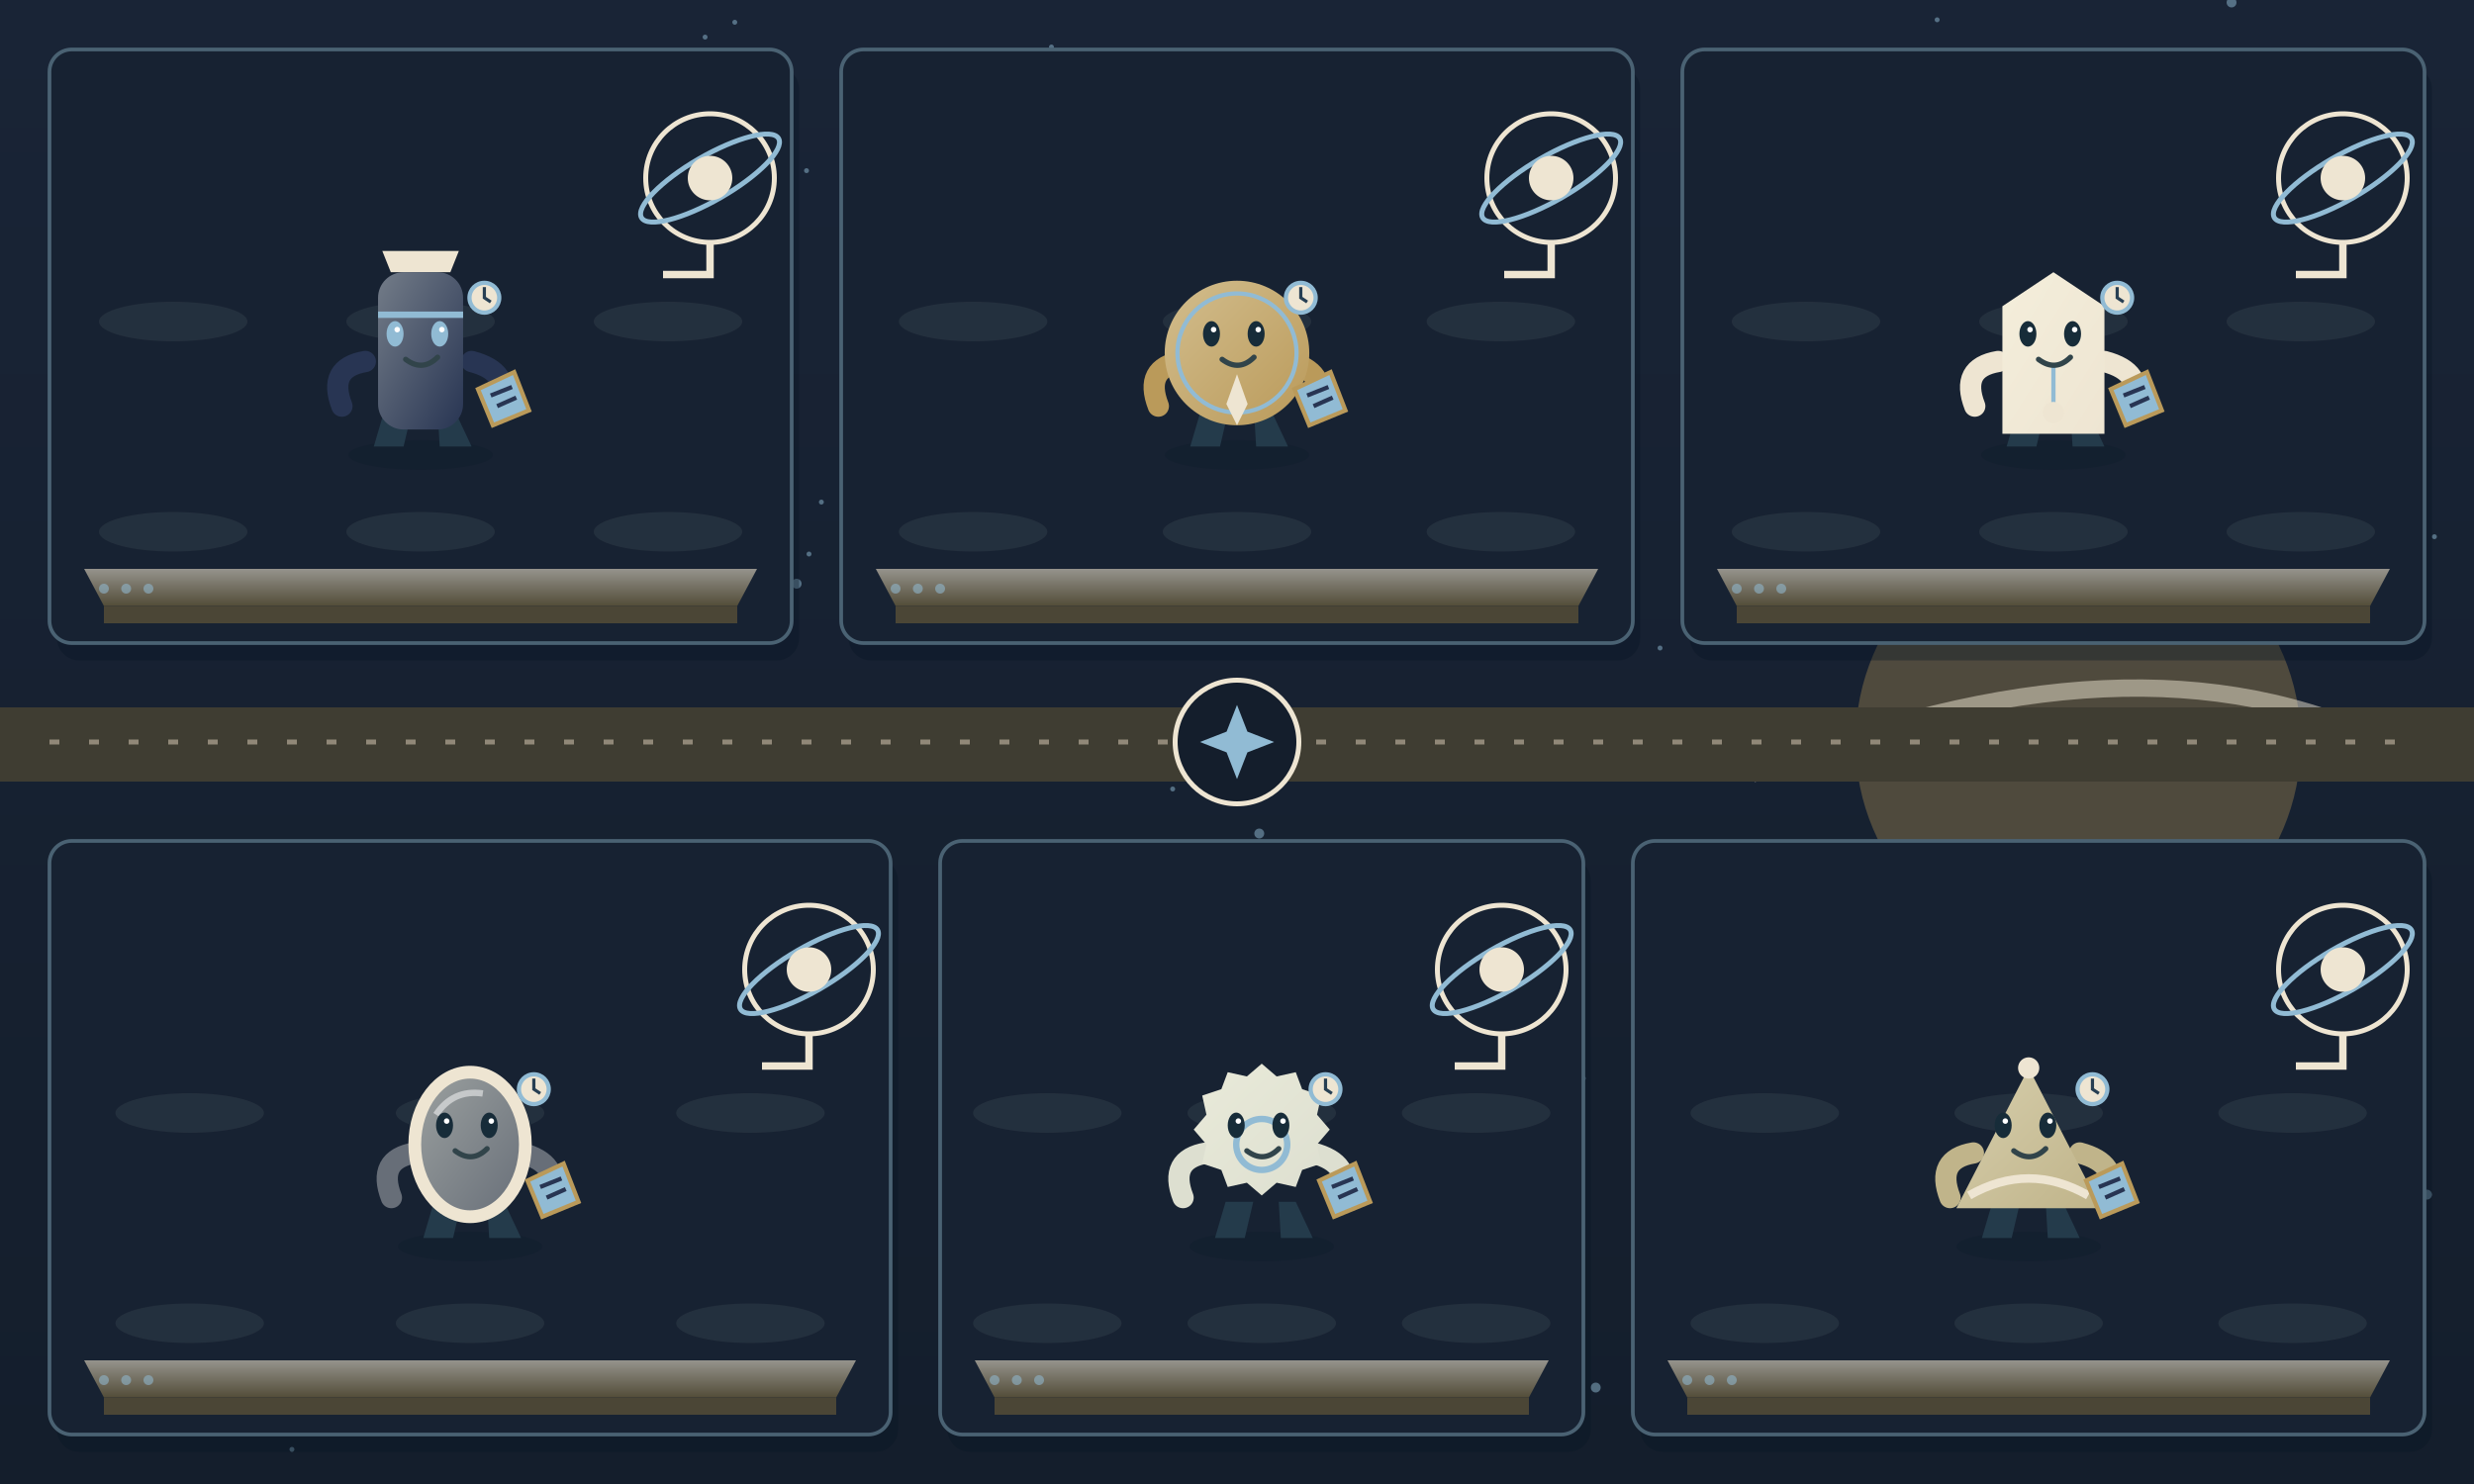
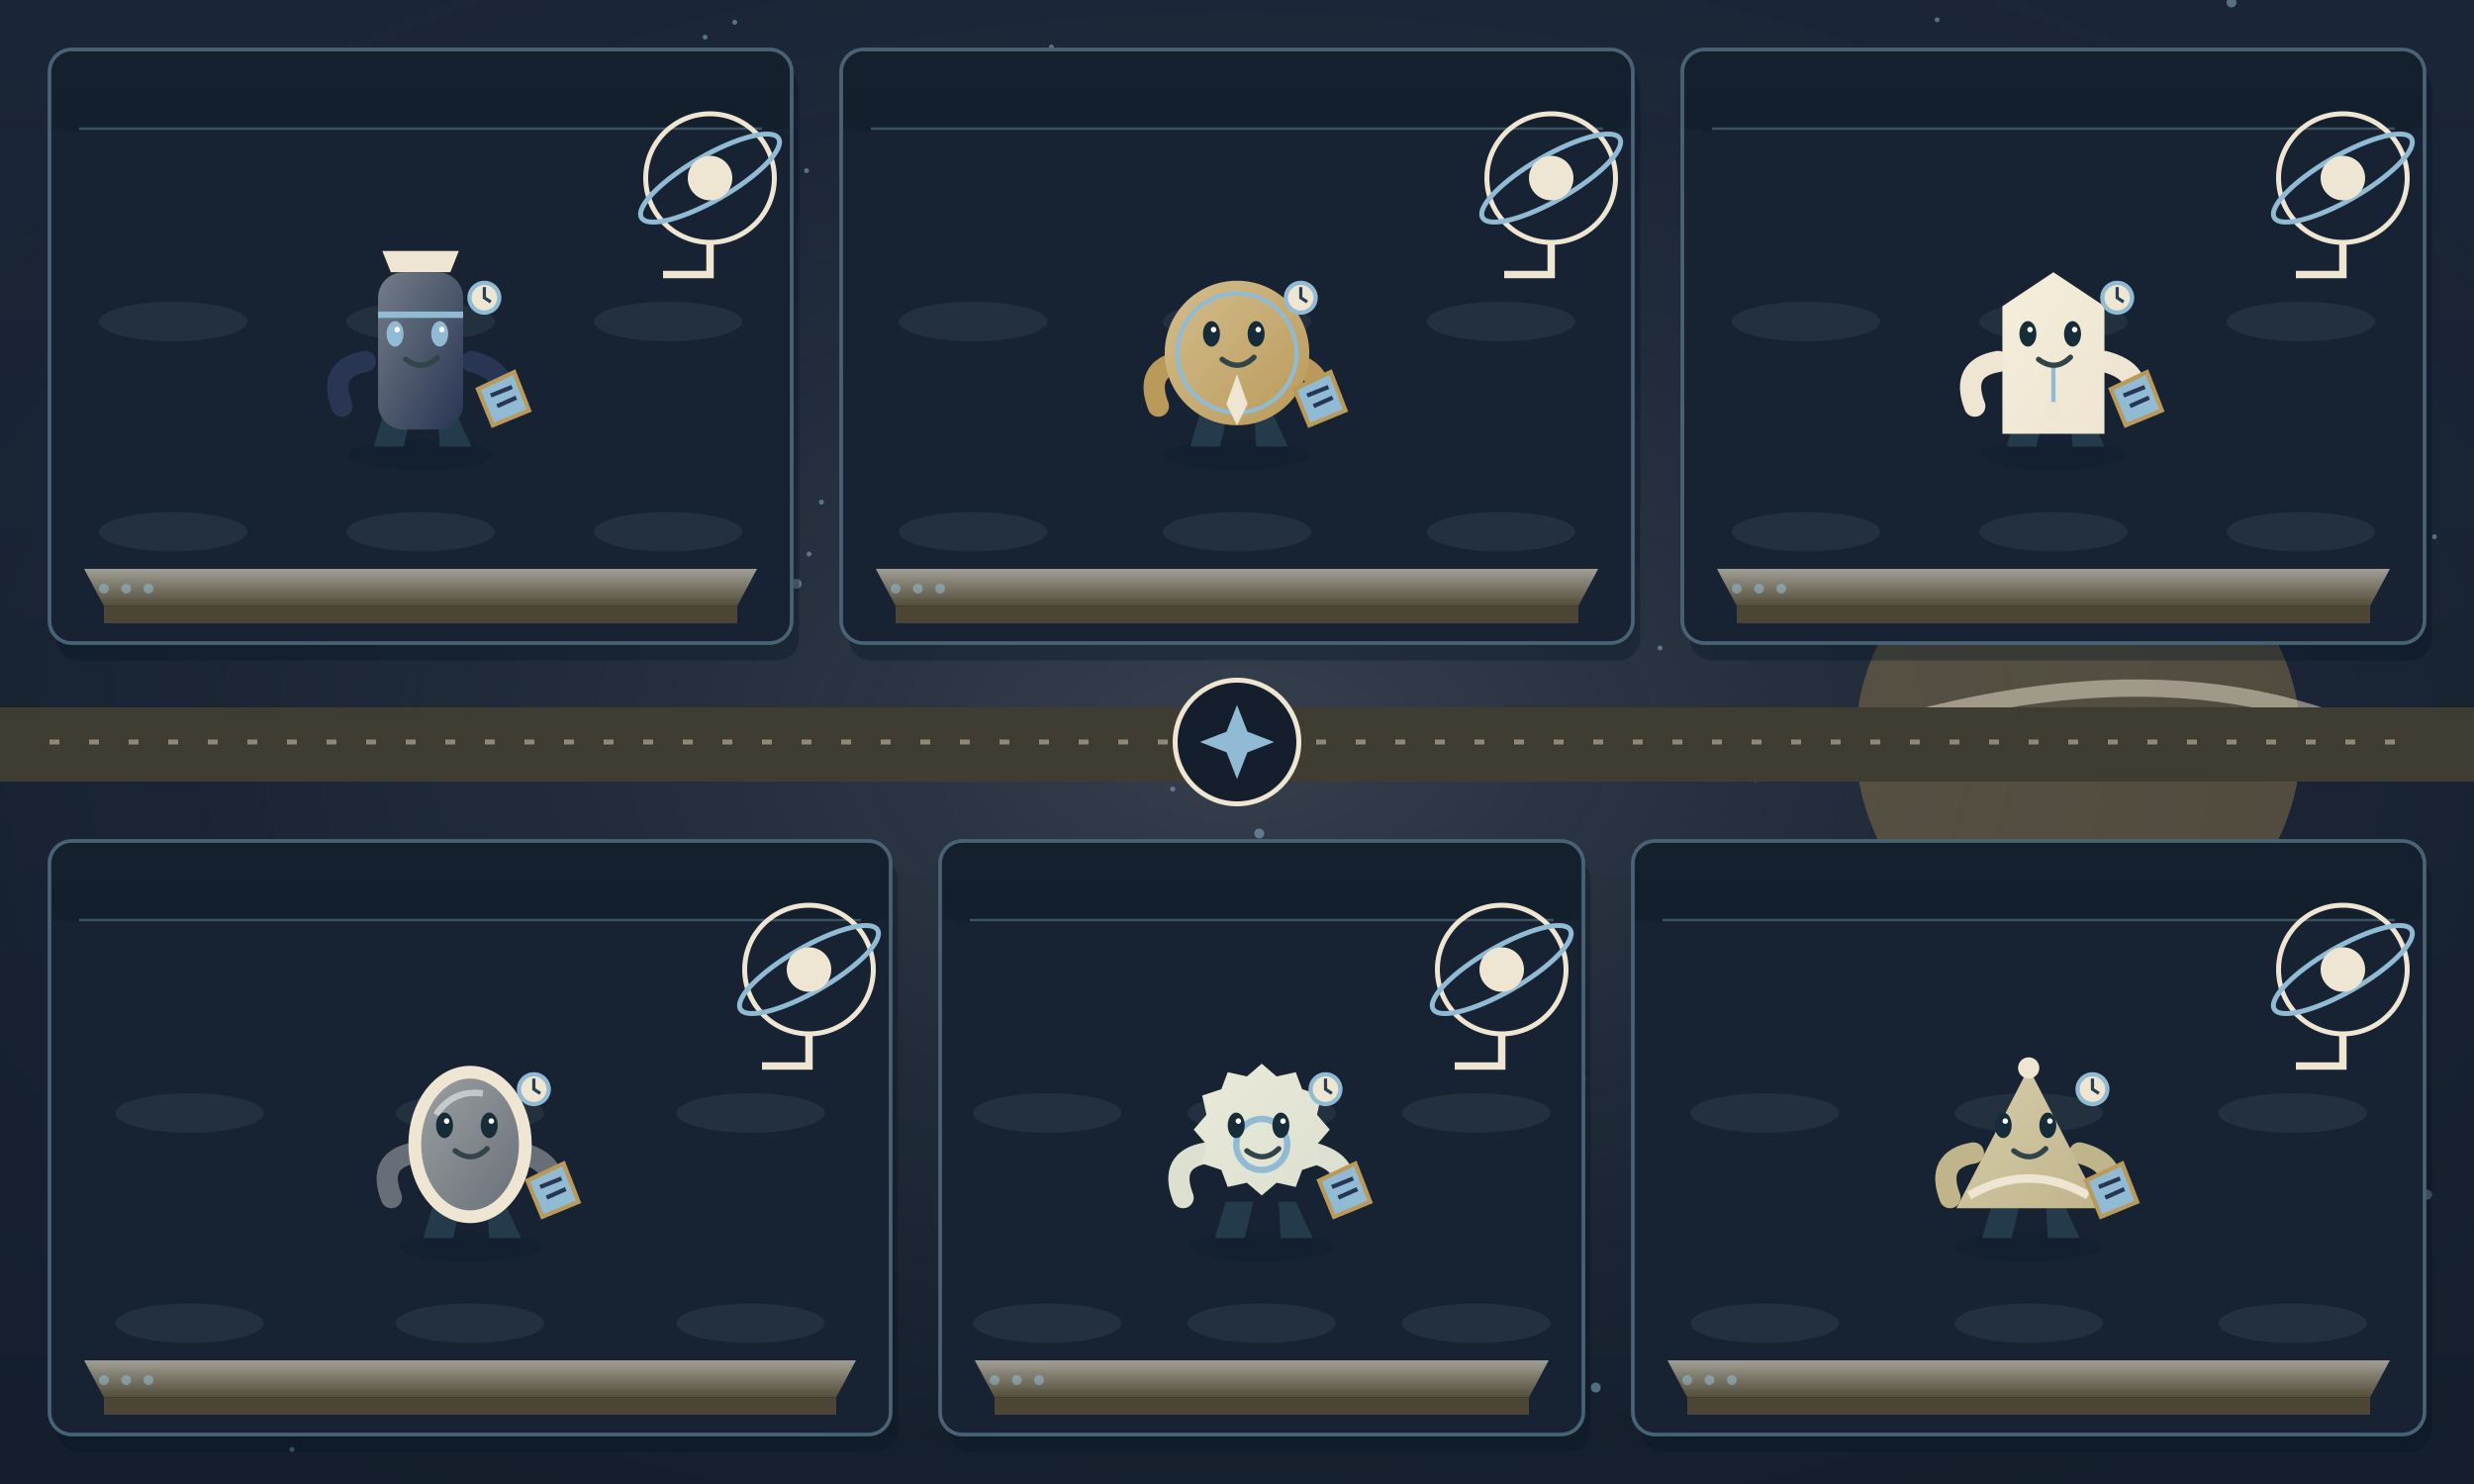
<svg xmlns="http://www.w3.org/2000/svg" width="800" height="480" viewBox="0 0 1000 600">
  <defs>
    <linearGradient id="sky" x1="0" y1="0" x2="0" y2="1">
-       <stop offset="0" stop-color="#192436" />
+       <stop offset="0" stop-color="#1a2537" />
      <stop offset="1" stop-color="#141e2c" />
    </linearGradient>
    <linearGradient id="desk" x1="0" y1="0" x2="0" y2="1">
-       <stop offset="0" stop-color="#95938c" />
+       <stop offset="0" stop-color="#a09e95" />
      <stop offset="1" stop-color="#534d39" />
    </linearGradient>
+     <radialGradient id="ambient" cx="50%" cy="50%" r="65%">
+       <stop offset="0" stop-color="#fbf8f4" stop-opacity=".14" />
+       <stop offset="100%" stop-color="#141e2c" stop-opacity="0" />
+     </radialGradient>
  </defs>
  <rect width="1000" height="600" fill="url(#sky)" />
+   <rect width="1000" height="600" fill="url(#ambient)" />
  <circle cx="561" cy="77" r="1" fill="#91BBD4" opacity=".5" />
  <circle cx="612" cy="295" r="1" fill="#91BBD4" opacity=".5" />
  <circle cx="522" cy="352" r="1" fill="#91BBD4" opacity=".5" />
  <circle cx="425" cy="19" r="1" fill="#91BBD4" opacity=".5" />
  <circle cx="106" cy="455" r="2" fill="#91BBD4" opacity=".5" />
  <circle cx="230" cy="357" r="1" fill="#91BBD4" opacity=".5" />
  <circle cx="509" cy="337" r="2" fill="#91BBD4" opacity=".5" />
  <circle cx="555" cy="429" r="2" fill="#91BBD4" opacity=".5" />
  <circle cx="204" cy="457" r="1" fill="#91BBD4" opacity=".5" />
  <circle cx="224" cy="444" r="1" fill="#91BBD4" opacity=".5" />
  <circle cx="690" cy="576" r="2" fill="#91BBD4" opacity=".5" />
  <circle cx="201" cy="556" r="2" fill="#91BBD4" opacity=".5" />
  <circle cx="432" cy="305" r="1" fill="#91BBD4" opacity=".5" />
  <circle cx="524" cy="225" r="1" fill="#91BBD4" opacity=".5" />
  <circle cx="981" cy="483" r="2" fill="#91BBD4" opacity=".5" />
  <circle cx="147" cy="314" r="1" fill="#91BBD4" opacity=".5" />
  <circle cx="601" cy="482" r="1" fill="#91BBD4" opacity=".5" />
  <circle cx="840" cy="101" r="2" fill="#91BBD4" opacity=".5" />
  <circle cx="960" cy="376" r="1" fill="#91BBD4" opacity=".5" />
  <circle cx="270" cy="153" r="2" fill="#91BBD4" opacity=".5" />
  <circle cx="348" cy="70" r="2" fill="#91BBD4" opacity=".5" />
  <circle cx="407" cy="167" r="1" fill="#91BBD4" opacity=".5" />
  <circle cx="640" cy="436" r="1" fill="#91BBD4" opacity=".5" />
  <circle cx="288" cy="159" r="1" fill="#91BBD4" opacity=".5" />
  <circle cx="763" cy="210" r="2" fill="#91BBD4" opacity=".5" />
  <circle cx="285" cy="15" r="1" fill="#91BBD4" opacity=".5" />
  <circle cx="408" cy="424" r="2" fill="#91BBD4" opacity=".5" />
  <circle cx="139" cy="446" r="1" fill="#91BBD4" opacity=".5" />
  <circle cx="297" cy="9" r="1" fill="#91BBD4" opacity=".5" />
  <circle cx="741" cy="40" r="2" fill="#91BBD4" opacity=".5" />
  <circle cx="315" cy="123" r="1" fill="#91BBD4" opacity=".5" />
  <circle cx="963" cy="530" r="1" fill="#91BBD4" opacity=".5" />
  <circle cx="971" cy="39" r="2" fill="#91BBD4" opacity=".5" />
  <circle cx="783" cy="8" r="1" fill="#91BBD4" opacity=".5" />
  <circle cx="178" cy="459" r="1" fill="#91BBD4" opacity=".5" />
  <circle cx="236" cy="67" r="1" fill="#91BBD4" opacity=".5" />
  <circle cx="748" cy="197" r="1" fill="#91BBD4" opacity=".5" />
  <circle cx="511" cy="22" r="1" fill="#91BBD4" opacity=".5" />
  <circle cx="199" cy="115" r="2" fill="#91BBD4" opacity=".5" />
  <circle cx="169" cy="34" r="2" fill="#91BBD4" opacity=".5" />
  <circle cx="802" cy="387" r="1" fill="#91BBD4" opacity=".5" />
  <circle cx="206" cy="208" r="2" fill="#91BBD4" opacity=".5" />
  <circle cx="889" cy="545" r="1" fill="#91BBD4" opacity=".5" />
  <circle cx="965" cy="341" r="1" fill="#91BBD4" opacity=".5" />
  <circle cx="902" cy="1" r="2" fill="#91BBD4" opacity=".5" />
  <circle cx="118" cy="586" r="1" fill="#91BBD4" opacity=".5" />
  <circle cx="322" cy="236" r="2" fill="#91BBD4" opacity=".5" />
  <circle cx="424" cy="56" r="1" fill="#91BBD4" opacity=".5" />
  <circle cx="421" cy="301" r="2" fill="#91BBD4" opacity=".5" />
  <circle cx="907" cy="167" r="1" fill="#91BBD4" opacity=".5" />
  <circle cx="417" cy="118" r="1" fill="#91BBD4" opacity=".5" />
  <circle cx="53" cy="387" r="1" fill="#91BBD4" opacity=".5" />
  <circle cx="511" cy="27" r="2" fill="#91BBD4" opacity=".5" />
  <circle cx="332" cy="398" r="1" fill="#91BBD4" opacity=".5" />
  <circle cx="154" cy="174" r="1" fill="#91BBD4" opacity=".5" />
  <circle cx="635" cy="482" r="1" fill="#91BBD4" opacity=".5" />
  <circle cx="661" cy="525" r="1" fill="#91BBD4" opacity=".5" />
  <circle cx="332" cy="203" r="1" fill="#91BBD4" opacity=".5" />
  <circle cx="932" cy="45" r="1" fill="#91BBD4" opacity=".5" />
  <circle cx="849" cy="227" r="2" fill="#91BBD4" opacity=".5" />
  <circle cx="239" cy="456" r="1" fill="#91BBD4" opacity=".5" />
  <circle cx="889" cy="524" r="2" fill="#91BBD4" opacity=".5" />
  <circle cx="347" cy="171" r="1" fill="#91BBD4" opacity=".5" />
  <circle cx="32" cy="466" r="1" fill="#91BBD4" opacity=".5" />
  <circle cx="645" cy="561" r="2" fill="#91BBD4" opacity=".5" />
  <circle cx="474" cy="319" r="1" fill="#91BBD4" opacity=".5" />
  <circle cx="108" cy="309" r="1" fill="#91BBD4" opacity=".5" />
  <circle cx="327" cy="224" r="1" fill="#91BBD4" opacity=".5" />
  <circle cx="195" cy="168" r="2" fill="#91BBD4" opacity=".5" />
  <circle cx="206" cy="109" r="1" fill="#91BBD4" opacity=".5" />
  <circle cx="325" cy="369" r="1" fill="#91BBD4" opacity=".5" />
  <circle cx="153" cy="378" r="1" fill="#91BBD4" opacity=".5" />
  <circle cx="837" cy="234" r="1" fill="#91BBD4" opacity=".5" />
  <circle cx="225" cy="256" r="1" fill="#91BBD4" opacity=".5" />
  <circle cx="554" cy="344" r="1" fill="#91BBD4" opacity=".5" />
  <circle cx="401" cy="472" r="1" fill="#91BBD4" opacity=".5" />
  <circle cx="214" cy="116" r="2" fill="#91BBD4" opacity=".5" />
  <circle cx="166" cy="576" r="1" fill="#91BBD4" opacity=".5" />
  <circle cx="671" cy="262" r="1" fill="#91BBD4" opacity=".5" />
  <circle cx="828" cy="105" r="1" fill="#91BBD4" opacity=".5" />
  <circle cx="209" cy="131" r="1" fill="#91BBD4" opacity=".5" />
  <circle cx="281" cy="375" r="2" fill="#91BBD4" opacity=".5" />
  <circle cx="326" cy="69" r="1" fill="#91BBD4" opacity=".5" />
  <circle cx="648" cy="108" r="2" fill="#91BBD4" opacity=".5" />
  <circle cx="830" cy="346" r="2" fill="#91BBD4" opacity=".5" />
  <circle cx="760" cy="431" r="1" fill="#91BBD4" opacity=".5" />
  <circle cx="126" cy="375" r="1" fill="#91BBD4" opacity=".5" />
  <circle cx="925" cy="126" r="2" fill="#91BBD4" opacity=".5" />
  <circle cx="713" cy="550" r="1" fill="#91BBD4" opacity=".5" />
  <circle cx="135" cy="540" r="2" fill="#91BBD4" opacity=".5" />
  <circle cx="179" cy="521" r="1" fill="#91BBD4" opacity=".5" />
  <circle cx="452" cy="239" r="1" fill="#91BBD4" opacity=".5" />
  <circle cx="984" cy="217" r="1" fill="#91BBD4" opacity=".5" />
  <circle cx="722" cy="214" r="1" fill="#91BBD4" opacity=".5" />
  <circle cx="410" cy="455" r="1" fill="#91BBD4" opacity=".5" />
  <circle cx="840" cy="300" r="90" fill="#87734a" opacity=".5" />
  <path d="M708 313q155-63 258-12" fill="none" stroke="#EEE5D2" stroke-width="7" opacity=".5" />
  <path d="M0 286h1000v30H0z" fill="#3f3d32" />
  <path d="M20 300h960" stroke="#f3e5ce" stroke-width="2" stroke-dasharray="4 12" opacity=".45" />
  <rect x="23" y="27" width="300" height="240" rx="9" fill="#071422" opacity=".35" />
  <rect x="20" y="20" width="300" height="240" rx="9" fill="#172232" stroke="#4a6273" stroke-width="1.5" />
+   <rect x="21" y="21" width="298" height="32" rx="8" fill="#141f2e" opacity=".75" />
+   <rect x="21" y="38" width="298" height="14" fill="#141f2e" opacity=".75" />
+   <line x1="32" y1="52" x2="308" y2="52" stroke="#3c5261" stroke-width="1" />
  <path d="M34 230h272l-8 15H42z" fill="url(#desk)" />
  <path d="M42 245v7h256v-7" fill="#4b4636" />
  <ellipse cx="70.0" cy="130" rx="30" ry="8" fill="#d9ecdb" opacity=".07" />
  <ellipse cx="70.0" cy="215" rx="30" ry="8" fill="#d9ecdb" opacity=".07" />
  <ellipse cx="170.0" cy="130" rx="30" ry="8" fill="#d9ecdb" opacity=".07" />
  <ellipse cx="170.0" cy="215" rx="30" ry="8" fill="#d9ecdb" opacity=".07" />
  <ellipse cx="270.0" cy="130" rx="30" ry="8" fill="#d9ecdb" opacity=".07" />
  <ellipse cx="270.0" cy="215" rx="30" ry="8" fill="#d9ecdb" opacity=".07" />
  <circle cx="287" cy="72" r="26" fill="none" stroke="#EEE5D2" stroke-width="2" />
  <ellipse cx="287" cy="72" rx="32" ry="9" fill="none" stroke="#91BBD4" stroke-width="2" transform="rotate(-30 287 72)" />
  <circle cx="287" cy="72" r="9" fill="#EEE5D2" />
  <path d="M287 98v13h-19" stroke="#EEE5D2" stroke-width="3" fill="none" />
  <circle cx="42" cy="238" r="2" fill="#91BBD4" opacity=".55" />
  <circle cx="51" cy="238" r="2" fill="#91BBD4" opacity=".55" />
  <circle cx="60" cy="238" r="2" fill="#91BBD4" opacity=".55" />
  <rect x="343" y="27" width="320" height="240" rx="9" fill="#071422" opacity=".35" />
  <rect x="340" y="20" width="320" height="240" rx="9" fill="#172232" stroke="#4a6273" stroke-width="1.5" />
+   <rect x="341" y="21" width="318" height="32" rx="8" fill="#141f2e" opacity=".75" />
+   <rect x="341" y="38" width="318" height="14" fill="#141f2e" opacity=".75" />
+   <line x1="352" y1="52" x2="648" y2="52" stroke="#3c5261" stroke-width="1" />
  <path d="M354 230h292l-8 15H362z" fill="url(#desk)" />
  <path d="M362 245v7h276v-7" fill="#4b4636" />
  <ellipse cx="393.333" cy="130" rx="30" ry="8" fill="#d9ecdb" opacity=".07" />
  <ellipse cx="393.333" cy="215" rx="30" ry="8" fill="#d9ecdb" opacity=".07" />
  <ellipse cx="500.0" cy="130" rx="30" ry="8" fill="#d9ecdb" opacity=".07" />
  <ellipse cx="500.0" cy="215" rx="30" ry="8" fill="#d9ecdb" opacity=".07" />
  <ellipse cx="606.667" cy="130" rx="30" ry="8" fill="#d9ecdb" opacity=".07" />
  <ellipse cx="606.667" cy="215" rx="30" ry="8" fill="#d9ecdb" opacity=".07" />
  <circle cx="627" cy="72" r="26" fill="none" stroke="#EEE5D2" stroke-width="2" />
  <ellipse cx="627" cy="72" rx="32" ry="9" fill="none" stroke="#91BBD4" stroke-width="2" transform="rotate(-30 627 72)" />
  <circle cx="627" cy="72" r="9" fill="#EEE5D2" />
  <path d="M627 98v13h-19" stroke="#EEE5D2" stroke-width="3" fill="none" />
  <circle cx="362" cy="238" r="2" fill="#91BBD4" opacity=".55" />
  <circle cx="371" cy="238" r="2" fill="#91BBD4" opacity=".55" />
  <circle cx="380" cy="238" r="2" fill="#91BBD4" opacity=".55" />
  <rect x="683" y="27" width="300" height="240" rx="9" fill="#071422" opacity=".35" />
  <rect x="680" y="20" width="300" height="240" rx="9" fill="#172232" stroke="#4a6273" stroke-width="1.5" />
+   <rect x="681" y="21" width="298" height="32" rx="8" fill="#141f2e" opacity=".75" />
+   <rect x="681" y="38" width="298" height="14" fill="#141f2e" opacity=".75" />
+   <line x1="692" y1="52" x2="968" y2="52" stroke="#3c5261" stroke-width="1" />
  <path d="M694 230h272l-8 15H702z" fill="url(#desk)" />
  <path d="M702 245v7h256v-7" fill="#4b4636" />
  <ellipse cx="730.0" cy="130" rx="30" ry="8" fill="#d9ecdb" opacity=".07" />
  <ellipse cx="730.0" cy="215" rx="30" ry="8" fill="#d9ecdb" opacity=".07" />
  <ellipse cx="830.0" cy="130" rx="30" ry="8" fill="#d9ecdb" opacity=".07" />
  <ellipse cx="830.0" cy="215" rx="30" ry="8" fill="#d9ecdb" opacity=".07" />
  <ellipse cx="930.0" cy="130" rx="30" ry="8" fill="#d9ecdb" opacity=".07" />
  <ellipse cx="930.0" cy="215" rx="30" ry="8" fill="#d9ecdb" opacity=".07" />
  <circle cx="947" cy="72" r="26" fill="none" stroke="#EEE5D2" stroke-width="2" />
  <ellipse cx="947" cy="72" rx="32" ry="9" fill="none" stroke="#91BBD4" stroke-width="2" transform="rotate(-30 947 72)" />
  <circle cx="947" cy="72" r="9" fill="#EEE5D2" />
  <path d="M947 98v13h-19" stroke="#EEE5D2" stroke-width="3" fill="none" />
  <circle cx="702" cy="238" r="2" fill="#91BBD4" opacity=".55" />
  <circle cx="711" cy="238" r="2" fill="#91BBD4" opacity=".55" />
  <circle cx="720" cy="238" r="2" fill="#91BBD4" opacity=".55" />
  <rect x="23" y="347" width="340" height="240" rx="9" fill="#071422" opacity=".35" />
  <rect x="20" y="340" width="340" height="240" rx="9" fill="#172232" stroke="#4a6273" stroke-width="1.5" />
+   <rect x="21" y="341" width="338" height="32" rx="8" fill="#141f2e" opacity=".75" />
+   <rect x="21" y="358" width="338" height="14" fill="#141f2e" opacity=".75" />
+   <line x1="32" y1="372" x2="348" y2="372" stroke="#3c5261" stroke-width="1" />
  <path d="M34 550h312l-8 15H42z" fill="url(#desk)" />
  <path d="M42 565v7h296v-7" fill="#4b4636" />
  <ellipse cx="76.667" cy="450" rx="30" ry="8" fill="#d9ecdb" opacity=".07" />
  <ellipse cx="76.667" cy="535" rx="30" ry="8" fill="#d9ecdb" opacity=".07" />
  <ellipse cx="190.0" cy="450" rx="30" ry="8" fill="#d9ecdb" opacity=".07" />
  <ellipse cx="190.0" cy="535" rx="30" ry="8" fill="#d9ecdb" opacity=".07" />
  <ellipse cx="303.333" cy="450" rx="30" ry="8" fill="#d9ecdb" opacity=".07" />
  <ellipse cx="303.333" cy="535" rx="30" ry="8" fill="#d9ecdb" opacity=".07" />
  <circle cx="327" cy="392" r="26" fill="none" stroke="#EEE5D2" stroke-width="2" />
  <ellipse cx="327" cy="392" rx="32" ry="9" fill="none" stroke="#91BBD4" stroke-width="2" transform="rotate(-30 327 392)" />
  <circle cx="327" cy="392" r="9" fill="#EEE5D2" />
  <path d="M327 418v13h-19" stroke="#EEE5D2" stroke-width="3" fill="none" />
  <circle cx="42" cy="558" r="2" fill="#91BBD4" opacity=".55" />
  <circle cx="51" cy="558" r="2" fill="#91BBD4" opacity=".55" />
  <circle cx="60" cy="558" r="2" fill="#91BBD4" opacity=".55" />
  <rect x="383" y="347" width="260" height="240" rx="9" fill="#071422" opacity=".35" />
  <rect x="380" y="340" width="260" height="240" rx="9" fill="#172232" stroke="#4a6273" stroke-width="1.5" />
+   <rect x="381" y="341" width="258" height="32" rx="8" fill="#141f2e" opacity=".75" />
+   <rect x="381" y="358" width="258" height="14" fill="#141f2e" opacity=".75" />
+   <line x1="392" y1="372" x2="628" y2="372" stroke="#3c5261" stroke-width="1" />
  <path d="M394 550h232l-8 15H402z" fill="url(#desk)" />
  <path d="M402 565v7h216v-7" fill="#4b4636" />
  <ellipse cx="423.333" cy="450" rx="30" ry="8" fill="#d9ecdb" opacity=".07" />
  <ellipse cx="423.333" cy="535" rx="30" ry="8" fill="#d9ecdb" opacity=".07" />
  <ellipse cx="510.0" cy="450" rx="30" ry="8" fill="#d9ecdb" opacity=".07" />
  <ellipse cx="510.0" cy="535" rx="30" ry="8" fill="#d9ecdb" opacity=".07" />
  <ellipse cx="596.667" cy="450" rx="30" ry="8" fill="#d9ecdb" opacity=".07" />
  <ellipse cx="596.667" cy="535" rx="30" ry="8" fill="#d9ecdb" opacity=".07" />
  <circle cx="607" cy="392" r="26" fill="none" stroke="#EEE5D2" stroke-width="2" />
  <ellipse cx="607" cy="392" rx="32" ry="9" fill="none" stroke="#91BBD4" stroke-width="2" transform="rotate(-30 607 392)" />
  <circle cx="607" cy="392" r="9" fill="#EEE5D2" />
  <path d="M607 418v13h-19" stroke="#EEE5D2" stroke-width="3" fill="none" />
  <circle cx="402" cy="558" r="2" fill="#91BBD4" opacity=".55" />
  <circle cx="411" cy="558" r="2" fill="#91BBD4" opacity=".55" />
  <circle cx="420" cy="558" r="2" fill="#91BBD4" opacity=".55" />
  <rect x="663" y="347" width="320" height="240" rx="9" fill="#071422" opacity=".35" />
  <rect x="660" y="340" width="320" height="240" rx="9" fill="#172232" stroke="#4a6273" stroke-width="1.5" />
+   <rect x="661" y="341" width="318" height="32" rx="8" fill="#141f2e" opacity=".75" />
+   <rect x="661" y="358" width="318" height="14" fill="#141f2e" opacity=".75" />
+   <line x1="672" y1="372" x2="968" y2="372" stroke="#3c5261" stroke-width="1" />
  <path d="M674 550h292l-8 15H682z" fill="url(#desk)" />
  <path d="M682 565v7h276v-7" fill="#4b4636" />
  <ellipse cx="713.333" cy="450" rx="30" ry="8" fill="#d9ecdb" opacity=".07" />
  <ellipse cx="713.333" cy="535" rx="30" ry="8" fill="#d9ecdb" opacity=".07" />
  <ellipse cx="820.0" cy="450" rx="30" ry="8" fill="#d9ecdb" opacity=".07" />
  <ellipse cx="820.0" cy="535" rx="30" ry="8" fill="#d9ecdb" opacity=".07" />
  <ellipse cx="926.667" cy="450" rx="30" ry="8" fill="#d9ecdb" opacity=".07" />
  <ellipse cx="926.667" cy="535" rx="30" ry="8" fill="#d9ecdb" opacity=".07" />
  <circle cx="947" cy="392" r="26" fill="none" stroke="#EEE5D2" stroke-width="2" />
  <ellipse cx="947" cy="392" rx="32" ry="9" fill="none" stroke="#91BBD4" stroke-width="2" transform="rotate(-30 947 392)" />
  <circle cx="947" cy="392" r="9" fill="#EEE5D2" />
  <path d="M947 418v13h-19" stroke="#EEE5D2" stroke-width="3" fill="none" />
  <circle cx="682" cy="558" r="2" fill="#91BBD4" opacity=".55" />
  <circle cx="691" cy="558" r="2" fill="#91BBD4" opacity=".55" />
  <circle cx="700" cy="558" r="2" fill="#91BBD4" opacity=".55" />
  <circle cx="500" cy="300" r="25" fill="#141e2c" stroke="#EEE5D2" stroke-width="2" />
  <path d="M500 285l4.2 10.8 10.8 4.2-10.8 4.2-4.2 10.8-4.2-10.8-10.8-4.2 10.8-4.2z" fill="#91BBD4" />
  <svg x="115.0" y="86" width="110" height="110" viewBox="0 0 128 128">
    <defs>
      <linearGradient id="body0" x1="0" y1="0" x2="1" y2="1">
        <stop offset="0" stop-color="#737c88" />
        <stop offset="1" stop-color="#283553" />
      </linearGradient>
    </defs>
    <ellipse cx="64" cy="114" rx="34" ry="7" fill="#091726" opacity=".24" />
    <path d="M47 93l-5 17h14l4-17M72 93l1 17h15l-8-17" fill="#243b4b" />
    <path d="M38 70Q20 73 27 91M88 70q19 5 13 20" stroke="#283553" stroke-width="10" fill="none" stroke-linecap="round" />
    <g id="shape-0">
      <path d="M50 28l-4-10h36l-4 10" fill="#EEE5D2" />
      <rect x="44" y="28" width="40" height="74" rx="12" fill="url(#body0)" />
      <path d="M44 48h40" stroke="#91BBD4" stroke-width="3" />
    </g>
    <ellipse cx="52" cy="57" rx="4" ry="6" fill="#91BBD4" />
    <ellipse cx="73" cy="57" rx="4" ry="6" fill="#91BBD4" />
    <circle cx="53" cy="55" r="1.3" fill="#fff" />
    <circle cx="74" cy="55" r="1.3" fill="#fff" />
    <path d="M57 69q8 6 15-1" fill="none" stroke="#31444a" stroke-width="2.5" stroke-linecap="round" />
    <circle cx="94" cy="40" r="7" fill="#EEE5D2" stroke="#91BBD4" stroke-width="2" />
    <path d="M94 35v5l3 2" fill="none" stroke="#273f53" stroke-width="1.5" />
    <path d="M91 83l17-8 7 18-17 7z" fill="#91BBD4" stroke="#BA9A5A" stroke-width="2" />
    <path d="M97 86l10-4m-7 9 9-4" stroke="#283553" stroke-width="2" />
  </svg>
  <svg x="445.0" y="86" width="110" height="110" viewBox="0 0 128 128">
    <defs>
      <linearGradient id="body1" x1="0" y1="0" x2="1" y2="1">
        <stop offset="0" stop-color="#d2bd8d" />
        <stop offset="1" stop-color="#BA9A5A" />
      </linearGradient>
    </defs>
    <ellipse cx="64" cy="114" rx="34" ry="7" fill="#091726" opacity=".24" />
    <path d="M47 93l-5 17h14l4-17M72 93l1 17h15l-8-17" fill="#243b4b" />
    <path d="M38 70Q20 73 27 91M88 70q19 5 13 20" stroke="#BA9A5A" stroke-width="10" fill="none" stroke-linecap="round" />
    <g id="shape-1">
      <circle cx="64" cy="66" r="34" fill="url(#body1)" />
      <circle cx="64" cy="66" r="28" fill="none" stroke="#91BBD4" stroke-width="2" />
      <path d="M64 76l5 14-5 10-5-10z" fill="#EEE5D2" />
    </g>
    <ellipse cx="52" cy="57" rx="4" ry="6" fill="#172c39" />
    <ellipse cx="73" cy="57" rx="4" ry="6" fill="#172c39" />
    <circle cx="53" cy="55" r="1.3" fill="#fff" />
    <circle cx="74" cy="55" r="1.3" fill="#fff" />
    <path d="M57 69q8 6 15-1" fill="none" stroke="#31444a" stroke-width="2.5" stroke-linecap="round" />
    <circle cx="94" cy="40" r="7" fill="#EEE5D2" stroke="#91BBD4" stroke-width="2" />
    <path d="M94 35v5l3 2" fill="none" stroke="#273f53" stroke-width="1.5" />
    <path d="M91 83l17-8 7 18-17 7z" fill="#91BBD4" stroke="#BA9A5A" stroke-width="2" />
    <path d="M97 86l10-4m-7 9 9-4" stroke="#283553" stroke-width="2" />
  </svg>
  <svg x="775.0" y="86" width="110" height="110" viewBox="0 0 128 128">
    <defs>
      <linearGradient id="body2" x1="0" y1="0" x2="1" y2="1">
        <stop offset="0" stop-color="#f4eedb" />
        <stop offset="1" stop-color="#EEE5D2" />
      </linearGradient>
    </defs>
    <ellipse cx="64" cy="114" rx="34" ry="7" fill="#091726" opacity=".24" />
    <path d="M47 93l-5 17h14l4-17M72 93l1 17h15l-8-17" fill="#243b4b" />
    <path d="M38 70Q20 73 27 91M88 70q19 5 13 20" stroke="#EEE5D2" stroke-width="10" fill="none" stroke-linecap="round" />
    <g id="shape-2">
      <path d="M40 104V44l24-16 24 16v60z" fill="url(#body2)" />
      <path d="M64 72v18" stroke="#91BBD4" stroke-width="2" />
      <circle cx="64" cy="94" r="5" fill="#EEE5D2" />
    </g>
    <ellipse cx="52" cy="57" rx="4" ry="6" fill="#172c39" />
    <ellipse cx="73" cy="57" rx="4" ry="6" fill="#172c39" />
    <circle cx="53" cy="55" r="1.3" fill="#fff" />
    <circle cx="74" cy="55" r="1.3" fill="#fff" />
    <path d="M57 69q8 6 15-1" fill="none" stroke="#31444a" stroke-width="2.5" stroke-linecap="round" />
    <circle cx="94" cy="40" r="7" fill="#EEE5D2" stroke="#91BBD4" stroke-width="2" />
    <path d="M94 35v5l3 2" fill="none" stroke="#273f53" stroke-width="1.5" />
    <path d="M91 83l17-8 7 18-17 7z" fill="#91BBD4" stroke="#BA9A5A" stroke-width="2" />
    <path d="M97 86l10-4m-7 9 9-4" stroke="#283553" stroke-width="2" />
  </svg>
  <svg x="135.0" y="406" width="110" height="110" viewBox="0 0 128 128">
    <defs>
      <linearGradient id="body3" x1="0" y1="0" x2="1" y2="1">
        <stop offset="0" stop-color="#9ca1a0" />
        <stop offset="1" stop-color="#676e78" />
      </linearGradient>
    </defs>
    <ellipse cx="64" cy="114" rx="34" ry="7" fill="#091726" opacity=".24" />
    <path d="M47 93l-5 17h14l4-17M72 93l1 17h15l-8-17" fill="#243b4b" />
    <path d="M38 70Q20 73 27 91M88 70q19 5 13 20" stroke="#676e78" stroke-width="10" fill="none" stroke-linecap="round" />
    <g id="shape-3">
      <ellipse cx="64" cy="66" rx="26" ry="34" fill="url(#body3)" stroke="#EEE5D2" stroke-width="6" />
      <path d="M48 52q8-12 22-10" fill="none" stroke="#ffffff" stroke-width="3" opacity=".5" />
    </g>
    <ellipse cx="52" cy="57" rx="4" ry="6" fill="#172c39" />
    <ellipse cx="73" cy="57" rx="4" ry="6" fill="#172c39" />
    <circle cx="53" cy="55" r="1.3" fill="#fff" />
    <circle cx="74" cy="55" r="1.3" fill="#fff" />
    <path d="M57 69q8 6 15-1" fill="none" stroke="#31444a" stroke-width="2.5" stroke-linecap="round" />
    <circle cx="94" cy="40" r="7" fill="#EEE5D2" stroke="#91BBD4" stroke-width="2" />
    <path d="M94 35v5l3 2" fill="none" stroke="#273f53" stroke-width="1.5" />
    <path d="M91 83l17-8 7 18-17 7z" fill="#91BBD4" stroke="#BA9A5A" stroke-width="2" />
    <path d="M97 86l10-4m-7 9 9-4" stroke="#283553" stroke-width="2" />
  </svg>
  <svg x="455.0" y="406" width="110" height="110" viewBox="0 0 128 128">
    <defs>
      <linearGradient id="body4" x1="0" y1="0" x2="1" y2="1">
        <stop offset="0" stop-color="#e9ead9" />
        <stop offset="1" stop-color="#dddfd0" />
      </linearGradient>
    </defs>
    <ellipse cx="64" cy="114" rx="34" ry="7" fill="#091726" opacity=".24" />
    <path d="M47 93l-5 17h14l4-17M72 93l1 17h15l-8-17" fill="#243b4b" />
    <path d="M38 70Q20 73 27 91M88 70q19 5 13 20" stroke="#dddfd0" stroke-width="10" fill="none" stroke-linecap="round" />
    <g id="shape-4">
      <path d="M64 28l7 6 9-2 3 8 9 3-2 9 6 7-6 7 2 9-9 3-3 8-9-2-7 6-7-6-9 2-3-8-9-3 2-9-6-7 6-7-2-9 9-3 3-8 9 2z" fill="url(#body4)" />
      <circle cx="64" cy="66" r="12" fill="none" stroke="#91BBD4" stroke-width="3" />
    </g>
    <ellipse cx="52" cy="57" rx="4" ry="6" fill="#172c39" />
    <ellipse cx="73" cy="57" rx="4" ry="6" fill="#172c39" />
    <circle cx="53" cy="55" r="1.3" fill="#fff" />
    <circle cx="74" cy="55" r="1.3" fill="#fff" />
    <path d="M57 69q8 6 15-1" fill="none" stroke="#31444a" stroke-width="2.5" stroke-linecap="round" />
    <circle cx="94" cy="40" r="7" fill="#EEE5D2" stroke="#91BBD4" stroke-width="2" />
    <path d="M94 35v5l3 2" fill="none" stroke="#273f53" stroke-width="1.5" />
    <path d="M91 83l17-8 7 18-17 7z" fill="#91BBD4" stroke="#BA9A5A" stroke-width="2" />
    <path d="M97 86l10-4m-7 9 9-4" stroke="#283553" stroke-width="2" />
  </svg>
  <svg x="765.0" y="406" width="110" height="110" viewBox="0 0 128 128">
    <defs>
      <linearGradient id="body5" x1="0" y1="0" x2="1" y2="1">
        <stop offset="0" stop-color="#d6ceac" />
        <stop offset="1" stop-color="#c0b48a" />
      </linearGradient>
    </defs>
    <ellipse cx="64" cy="114" rx="34" ry="7" fill="#091726" opacity=".24" />
    <path d="M47 93l-5 17h14l4-17M72 93l1 17h15l-8-17" fill="#243b4b" />
    <path d="M38 70Q20 73 27 91M88 70q19 5 13 20" stroke="#c0b48a" stroke-width="10" fill="none" stroke-linecap="round" />
    <g id="shape-5">
      <path d="M30 96L64 30l34 66z" fill="url(#body5)" />
      <path d="M36 90q28-16 56 0" fill="none" stroke="#EEE5D2" stroke-width="4" />
      <circle cx="64" cy="30" r="5" fill="#EEE5D2" />
    </g>
    <ellipse cx="52" cy="57" rx="4" ry="6" fill="#172c39" />
    <ellipse cx="73" cy="57" rx="4" ry="6" fill="#172c39" />
    <circle cx="53" cy="55" r="1.3" fill="#fff" />
    <circle cx="74" cy="55" r="1.3" fill="#fff" />
    <path d="M57 69q8 6 15-1" fill="none" stroke="#31444a" stroke-width="2.5" stroke-linecap="round" />
    <circle cx="94" cy="40" r="7" fill="#EEE5D2" stroke="#91BBD4" stroke-width="2" />
    <path d="M94 35v5l3 2" fill="none" stroke="#273f53" stroke-width="1.5" />
    <path d="M91 83l17-8 7 18-17 7z" fill="#91BBD4" stroke="#BA9A5A" stroke-width="2" />
    <path d="M97 86l10-4m-7 9 9-4" stroke="#283553" stroke-width="2" />
  </svg>
</svg>
